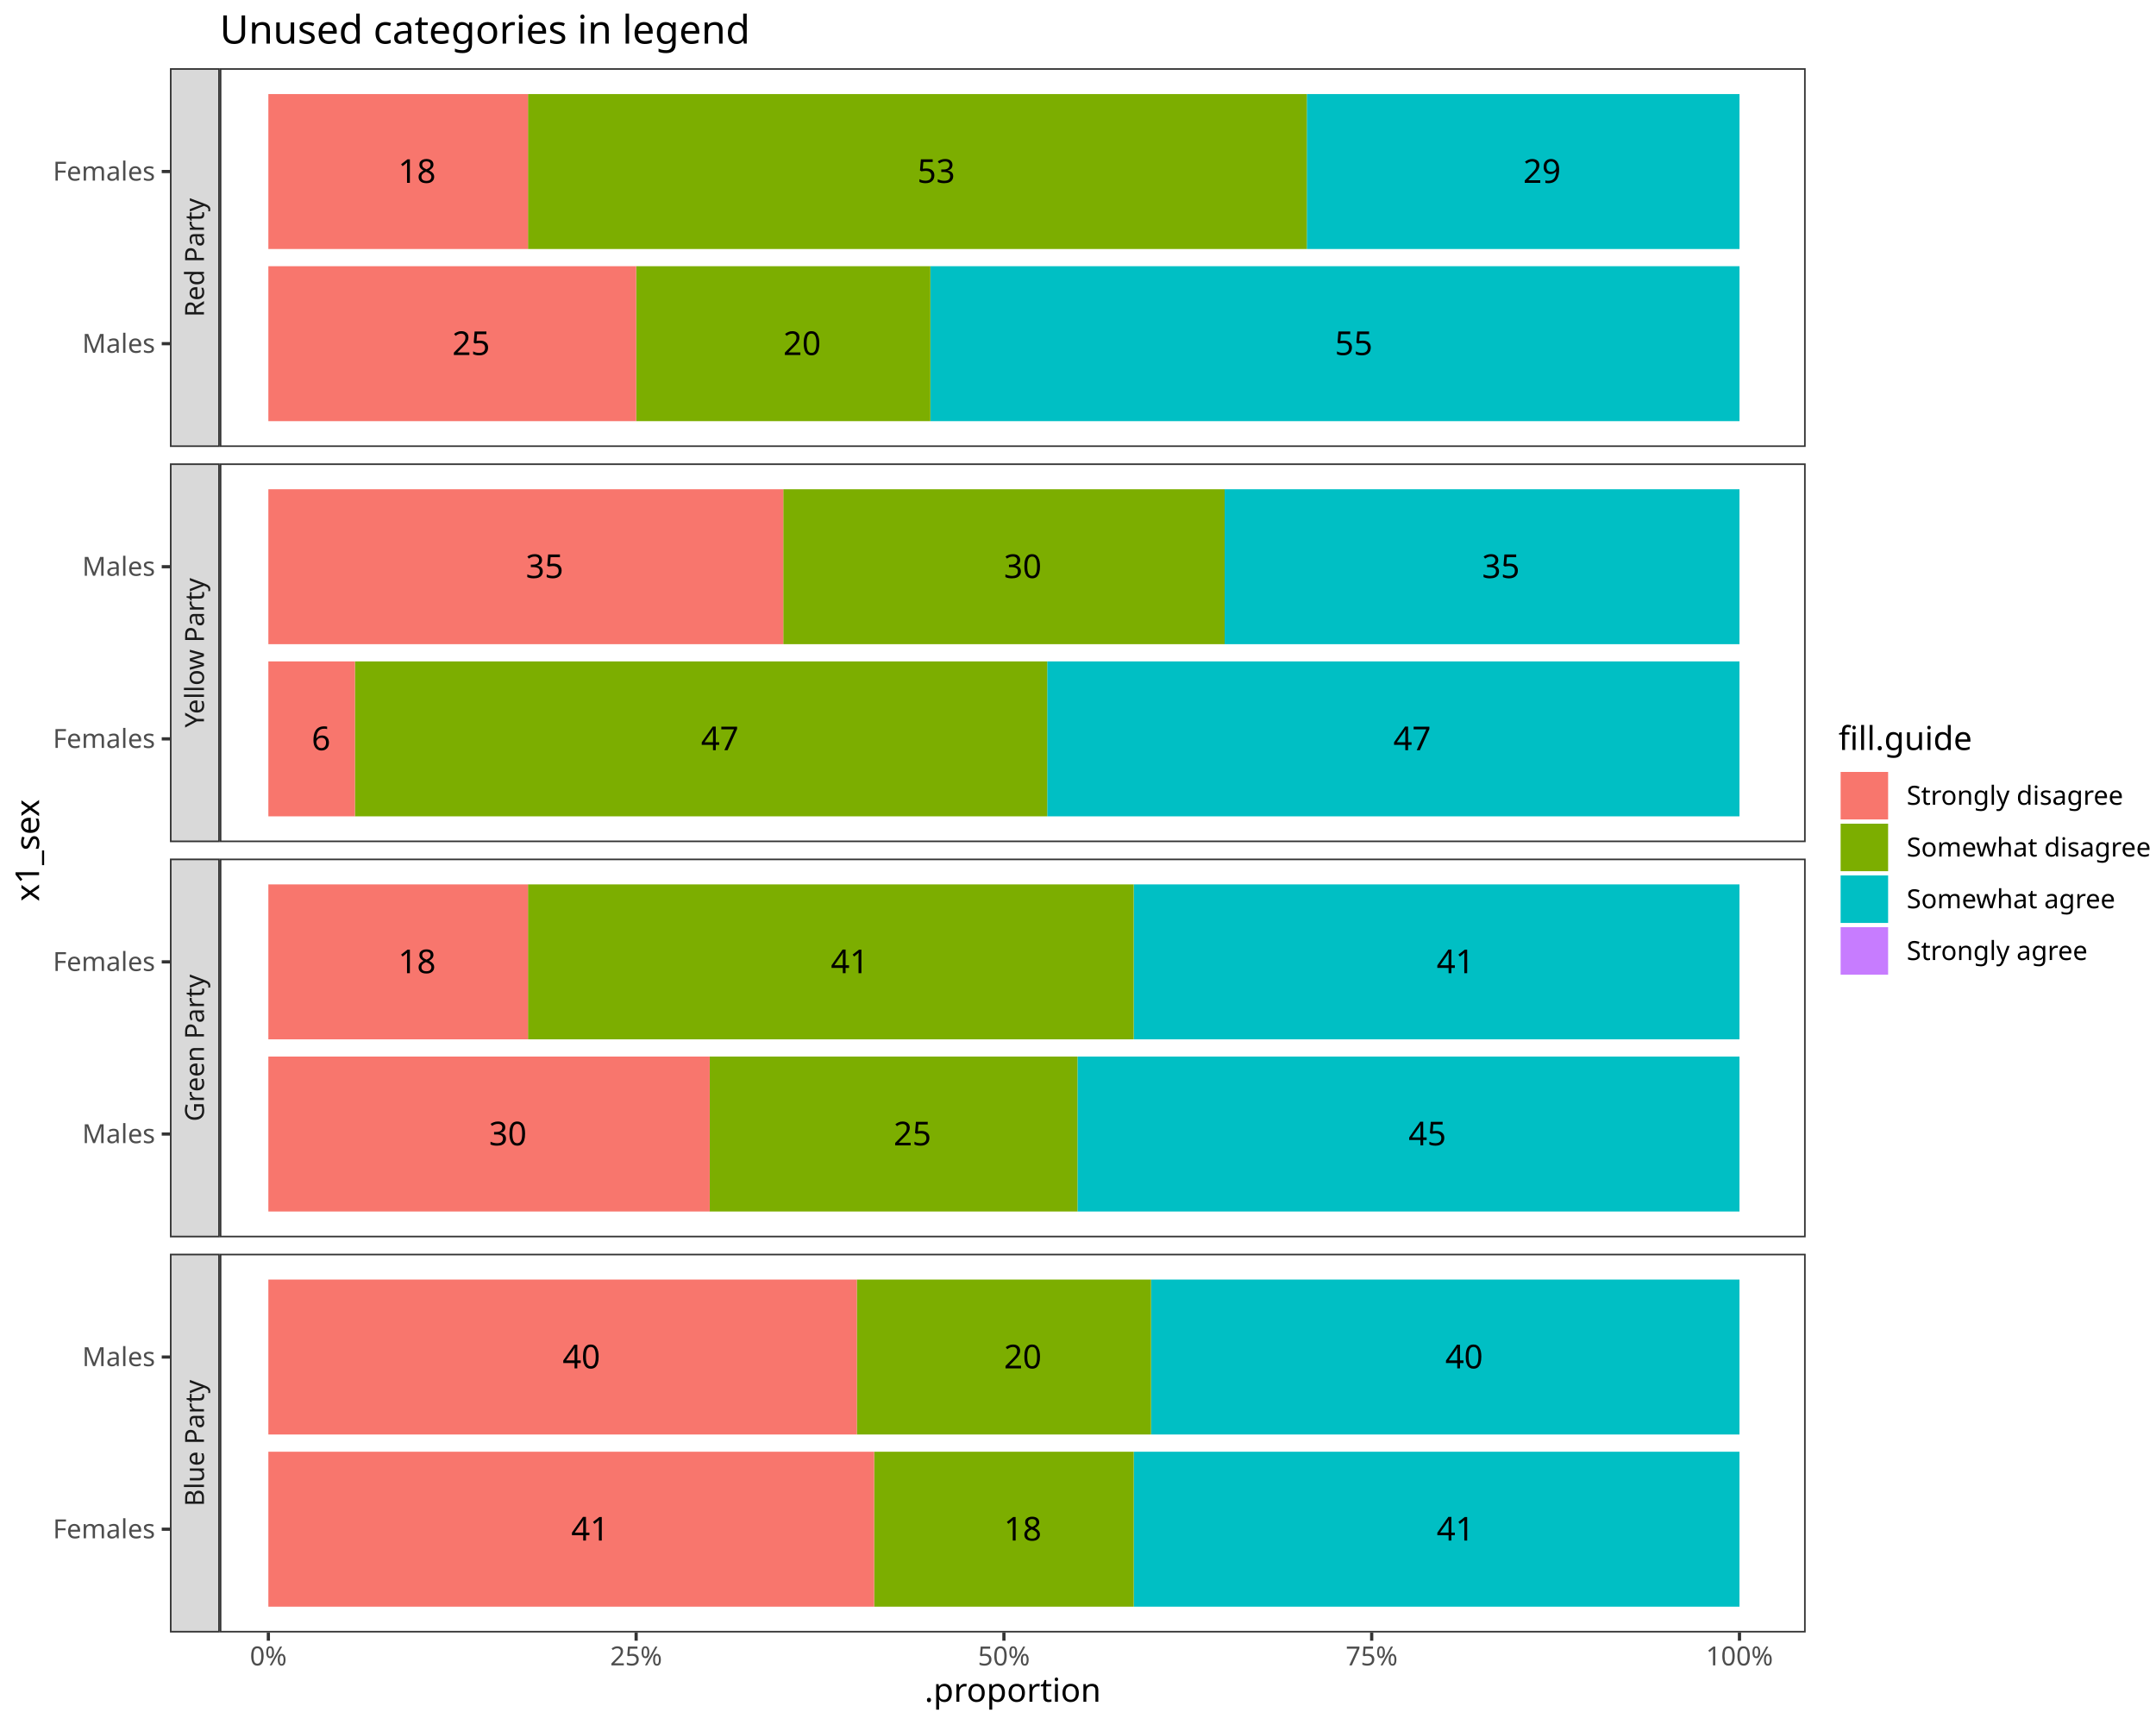
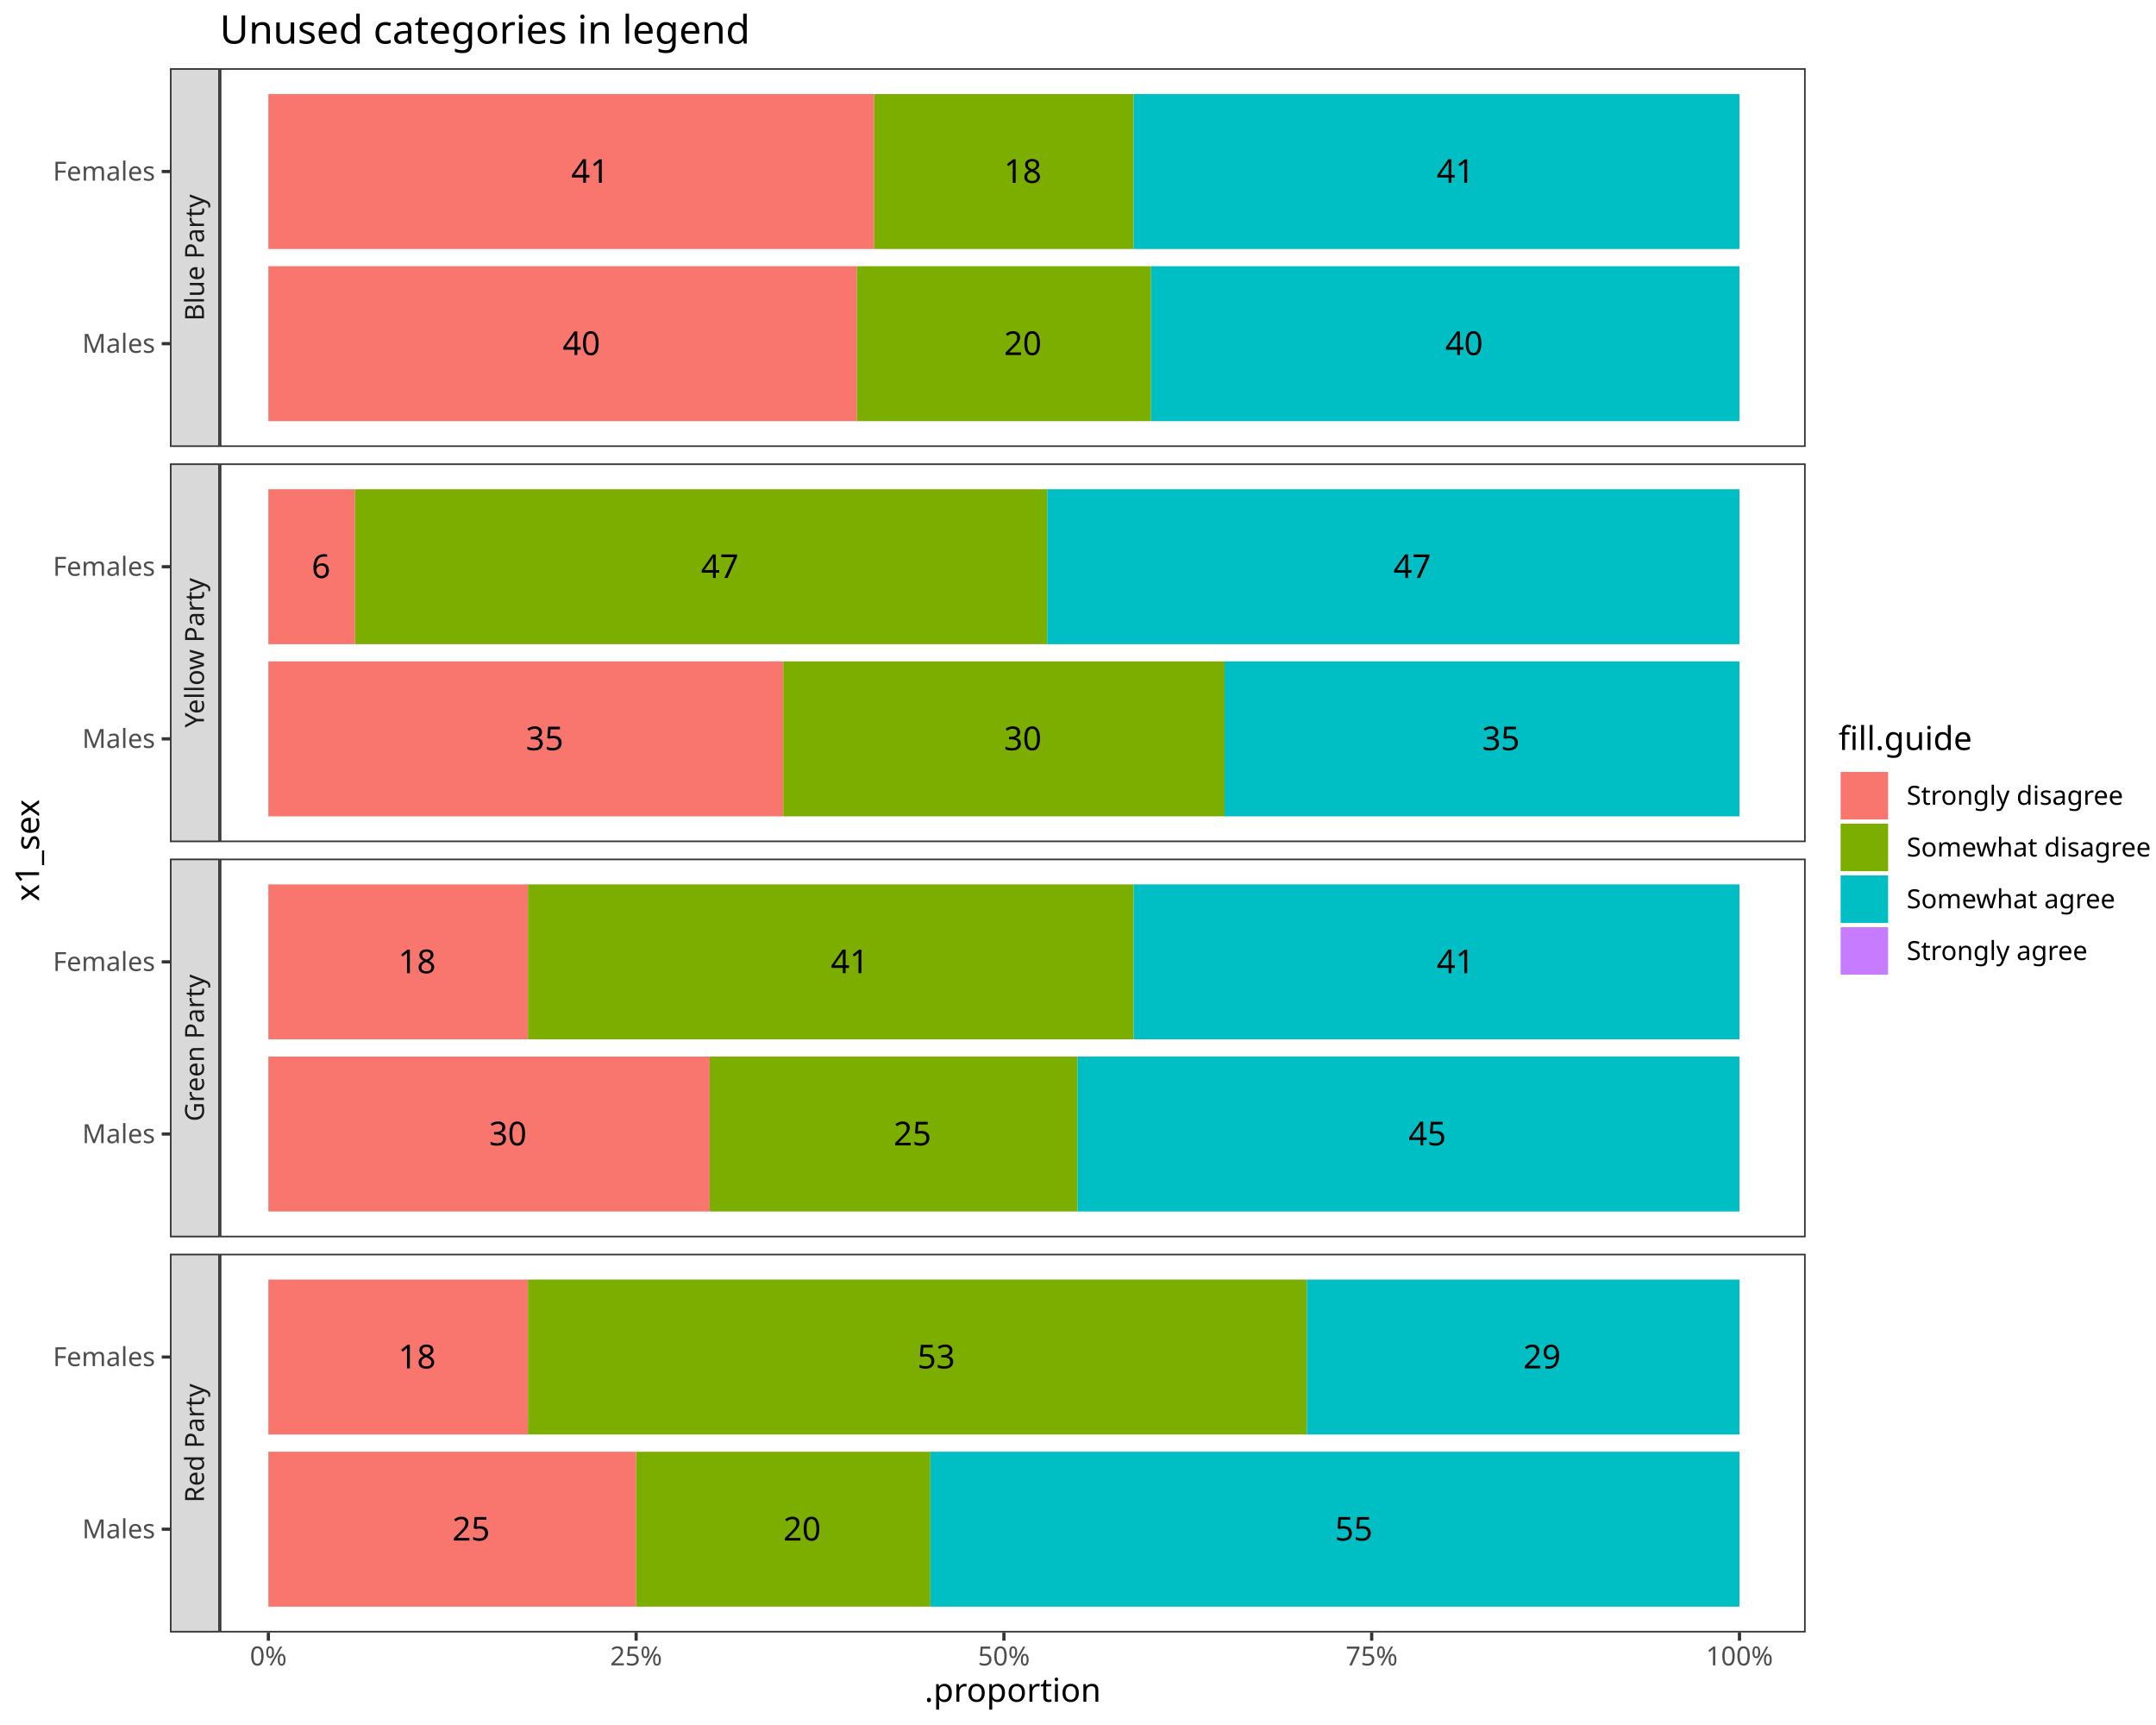
<svg xmlns="http://www.w3.org/2000/svg" class="svglite" data-engine-version="2.0" width="720.00pt" height="576.00pt" viewBox="0 0 720.00 576.00">
  <defs>
    <style type="text/css">
    .svglite line, .svglite polyline, .svglite polygon, .svglite path, .svglite rect, .svglite circle {
      fill: none;
      stroke: #000000;
      stroke-linecap: round;
      stroke-linejoin: round;
      stroke-miterlimit: 10.00;
    }
  </style>
  </defs>
  <rect width="100%" height="100%" style="stroke: none; fill: #FFFFFF;" />
  <defs>
    <clipPath id="cpMC4wMHw3MjAuMDB8MC4wMHw1NzYuMDA=">
      <rect x="0.00" y="0.00" width="720.00" height="576.00" />
    </clipPath>
  </defs>
  <g clip-path="url(#cpMC4wMHw3MjAuMDB8MC4wMHw1NzYuMDA=)">
    <rect x="0.00" y="0.00" width="720.00" height="576.00" style="stroke-width: 1.07; stroke: #FFFFFF; fill: #FFFFFF;" />
  </g>
  <defs>
    <clipPath id="cpNzMuNDB8NjAzLjAxfDIyLjc4fDE0OS4yNg==">
      <rect x="73.40" y="22.78" width="529.61" height="126.47" />
    </clipPath>
  </defs>
  <g clip-path="url(#cpNzMuNDB8NjAzLjAxfDIyLjc4fDE0OS4yNg==)">
    <rect x="73.40" y="22.78" width="529.61" height="126.47" style="stroke-width: 1.07; stroke: none; fill: #FFFFFF;" />
-     <rect x="310.70" y="88.89" width="270.21" height="51.74" style="stroke-width: 1.07; stroke: none; stroke-linecap: butt; stroke-linejoin: miter; fill: #00BFC4;" />
-     <rect x="436.41" y="31.41" width="144.50" height="51.74" style="stroke-width: 1.07; stroke: none; stroke-linecap: butt; stroke-linejoin: miter; fill: #00BFC4;" />
-     <rect x="212.44" y="88.89" width="98.26" height="51.74" style="stroke-width: 1.07; stroke: none; stroke-linecap: butt; stroke-linejoin: miter; fill: #7CAE00;" />
-     <rect x="176.31" y="31.41" width="260.09" height="51.74" style="stroke-width: 1.07; stroke: none; stroke-linecap: butt; stroke-linejoin: miter; fill: #7CAE00;" />
-     <rect x="89.62" y="88.89" width="122.82" height="51.74" style="stroke-width: 1.07; stroke: none; stroke-linecap: butt; stroke-linejoin: miter; fill: #F8766D;" />
-     <rect x="89.62" y="31.41" width="86.70" height="51.74" style="stroke-width: 1.07; stroke: none; stroke-linecap: butt; stroke-linejoin: miter; fill: #F8766D;" />
-     <text x="445.80" y="118.55" style="font-size: 11.00px; font-family: sans;" textLength="12.24px" lengthAdjust="spacingAndGlyphs">55</text>
-     <text x="508.66" y="61.06" style="font-size: 11.00px; font-family: sans;" textLength="12.24px" lengthAdjust="spacingAndGlyphs">29</text>
-     <text x="261.57" y="118.55" style="font-size: 11.00px; font-family: sans;" textLength="12.24px" lengthAdjust="spacingAndGlyphs">20</text>
-     <text x="306.36" y="61.06" style="font-size: 11.00px; font-family: sans;" textLength="12.24px" lengthAdjust="spacingAndGlyphs">53</text>
-     <text x="151.03" y="118.55" style="font-size: 11.00px; font-family: sans;" textLength="12.24px" lengthAdjust="spacingAndGlyphs">25</text>
-     <text x="132.97" y="61.06" style="font-size: 11.00px; font-family: sans;" textLength="12.24px" lengthAdjust="spacingAndGlyphs">18</text>
+     <rect x="89.62" y="88.89" width="196.51" height="51.74" style="stroke-width: 1.07; stroke: none; stroke-linecap: butt; stroke-linejoin: miter; fill: #F8766D;" />
+     <rect x="89.62" y="31.41" width="202.29" height="51.74" style="stroke-width: 1.07; stroke: none; stroke-linecap: butt; stroke-linejoin: miter; fill: #F8766D;" />
+     <rect x="286.13" y="88.89" width="98.26" height="51.74" style="stroke-width: 1.07; stroke: none; stroke-linecap: butt; stroke-linejoin: miter; fill: #7CAE00;" />
+     <rect x="291.91" y="31.41" width="86.70" height="51.74" style="stroke-width: 1.07; stroke: none; stroke-linecap: butt; stroke-linejoin: miter; fill: #7CAE00;" />
+     <rect x="384.39" y="88.89" width="196.51" height="51.74" style="stroke-width: 1.07; stroke: none; stroke-linecap: butt; stroke-linejoin: miter; fill: #00BFC4;" />
+     <rect x="378.61" y="31.41" width="202.29" height="51.74" style="stroke-width: 1.07; stroke: none; stroke-linecap: butt; stroke-linejoin: miter; fill: #00BFC4;" />
+     <text x="187.87" y="118.55" style="font-size: 11.00px; font-family: sans;" textLength="12.24px" lengthAdjust="spacingAndGlyphs">40</text>
+     <text x="190.76" y="61.06" style="font-size: 11.00px; font-family: sans;" textLength="12.24px" lengthAdjust="spacingAndGlyphs">41</text>
+     <text x="335.26" y="118.55" style="font-size: 11.00px; font-family: sans;" textLength="12.24px" lengthAdjust="spacingAndGlyphs">20</text>
+     <text x="335.26" y="61.06" style="font-size: 11.00px; font-family: sans;" textLength="12.24px" lengthAdjust="spacingAndGlyphs">18</text>
+     <text x="482.65" y="118.55" style="font-size: 11.00px; font-family: sans;" textLength="12.24px" lengthAdjust="spacingAndGlyphs">40</text>
+     <text x="479.76" y="61.06" style="font-size: 11.00px; font-family: sans;" textLength="12.24px" lengthAdjust="spacingAndGlyphs">41</text>
    <rect x="73.40" y="22.78" width="529.61" height="126.47" style="stroke-width: 1.07; stroke: #333333;" />
  </g>
  <g clip-path="url(#cpMC4wMHw3MjAuMDB8MC4wMHw1NzYuMDA=)">
</g>
  <defs>
    <clipPath id="cpNzMuNDB8NjAzLjAxfDE1NC43NHwyODEuMjE=">
      <rect x="73.40" y="154.74" width="529.61" height="126.47" />
    </clipPath>
  </defs>
  <g clip-path="url(#cpNzMuNDB8NjAzLjAxfDE1NC43NHwyODEuMjE=)">
    <rect x="73.40" y="154.74" width="529.61" height="126.47" style="stroke-width: 1.07; stroke: none; fill: #FFFFFF;" />
-     <rect x="349.71" y="220.85" width="231.19" height="51.74" style="stroke-width: 1.07; stroke: none; stroke-linecap: butt; stroke-linejoin: miter; fill: #00BFC4;" />
-     <rect x="408.95" y="163.36" width="171.95" height="51.74" style="stroke-width: 1.07; stroke: none; stroke-linecap: butt; stroke-linejoin: miter; fill: #00BFC4;" />
-     <rect x="261.57" y="163.36" width="147.39" height="51.74" style="stroke-width: 1.07; stroke: none; stroke-linecap: butt; stroke-linejoin: miter; fill: #7CAE00;" />
-     <rect x="118.52" y="220.85" width="231.19" height="51.74" style="stroke-width: 1.07; stroke: none; stroke-linecap: butt; stroke-linejoin: miter; fill: #7CAE00;" />
-     <rect x="89.62" y="163.36" width="171.95" height="51.74" style="stroke-width: 1.07; stroke: none; stroke-linecap: butt; stroke-linejoin: miter; fill: #F8766D;" />
-     <rect x="89.62" y="220.85" width="28.90" height="51.74" style="stroke-width: 1.07; stroke: none; stroke-linecap: butt; stroke-linejoin: miter; fill: #F8766D;" />
-     <text x="465.31" y="250.50" style="font-size: 11.00px; font-family: sans;" textLength="12.24px" lengthAdjust="spacingAndGlyphs">47</text>
-     <text x="494.93" y="193.01" style="font-size: 11.00px; font-family: sans;" textLength="12.24px" lengthAdjust="spacingAndGlyphs">35</text>
-     <text x="335.26" y="193.01" style="font-size: 11.00px; font-family: sans;" textLength="12.24px" lengthAdjust="spacingAndGlyphs">30</text>
-     <text x="234.11" y="250.50" style="font-size: 11.00px; font-family: sans;" textLength="12.24px" lengthAdjust="spacingAndGlyphs">47</text>
-     <text x="175.59" y="193.01" style="font-size: 11.00px; font-family: sans;" textLength="12.24px" lengthAdjust="spacingAndGlyphs">35</text>
-     <text x="104.07" y="250.50" style="font-size: 11.00px; font-family: sans;" textLength="6.12px" lengthAdjust="spacingAndGlyphs">6</text>
+     <rect x="89.62" y="220.85" width="171.95" height="51.74" style="stroke-width: 1.07; stroke: none; stroke-linecap: butt; stroke-linejoin: miter; fill: #F8766D;" />
+     <rect x="89.62" y="163.36" width="28.90" height="51.74" style="stroke-width: 1.07; stroke: none; stroke-linecap: butt; stroke-linejoin: miter; fill: #F8766D;" />
+     <rect x="261.57" y="220.85" width="147.39" height="51.74" style="stroke-width: 1.07; stroke: none; stroke-linecap: butt; stroke-linejoin: miter; fill: #7CAE00;" />
+     <rect x="118.52" y="163.36" width="231.19" height="51.74" style="stroke-width: 1.07; stroke: none; stroke-linecap: butt; stroke-linejoin: miter; fill: #7CAE00;" />
+     <rect x="408.95" y="220.85" width="171.95" height="51.74" style="stroke-width: 1.07; stroke: none; stroke-linecap: butt; stroke-linejoin: miter; fill: #00BFC4;" />
+     <rect x="349.71" y="163.36" width="231.19" height="51.74" style="stroke-width: 1.07; stroke: none; stroke-linecap: butt; stroke-linejoin: miter; fill: #00BFC4;" />
+     <text x="175.59" y="250.50" style="font-size: 11.00px; font-family: sans;" textLength="12.24px" lengthAdjust="spacingAndGlyphs">35</text>
+     <text x="104.07" y="193.01" style="font-size: 11.00px; font-family: sans;" textLength="6.12px" lengthAdjust="spacingAndGlyphs">6</text>
+     <text x="335.26" y="250.50" style="font-size: 11.00px; font-family: sans;" textLength="12.24px" lengthAdjust="spacingAndGlyphs">30</text>
+     <text x="234.11" y="193.01" style="font-size: 11.00px; font-family: sans;" textLength="12.24px" lengthAdjust="spacingAndGlyphs">47</text>
+     <text x="494.93" y="250.50" style="font-size: 11.00px; font-family: sans;" textLength="12.24px" lengthAdjust="spacingAndGlyphs">35</text>
+     <text x="465.31" y="193.01" style="font-size: 11.00px; font-family: sans;" textLength="12.24px" lengthAdjust="spacingAndGlyphs">47</text>
    <rect x="73.40" y="154.74" width="529.61" height="126.47" style="stroke-width: 1.07; stroke: #333333;" />
  </g>
  <g clip-path="url(#cpMC4wMHw3MjAuMDB8MC4wMHw1NzYuMDA=)">
</g>
  <defs>
    <clipPath id="cpNzMuNDB8NjAzLjAxfDI4Ni42OXw0MTMuMTY=">
      <rect x="73.40" y="286.69" width="529.61" height="126.47" />
    </clipPath>
  </defs>
  <g clip-path="url(#cpNzMuNDB8NjAzLjAxfDI4Ni42OXw0MTMuMTY=)">
    <rect x="73.40" y="286.69" width="529.61" height="126.47" style="stroke-width: 1.07; stroke: none; fill: #FFFFFF;" />
+     <rect x="89.62" y="352.80" width="147.39" height="51.74" style="stroke-width: 1.07; stroke: none; stroke-linecap: butt; stroke-linejoin: miter; fill: #F8766D;" />
+     <rect x="89.62" y="295.31" width="86.70" height="51.74" style="stroke-width: 1.07; stroke: none; stroke-linecap: butt; stroke-linejoin: miter; fill: #F8766D;" />
+     <rect x="237.00" y="352.80" width="122.82" height="51.74" style="stroke-width: 1.07; stroke: none; stroke-linecap: butt; stroke-linejoin: miter; fill: #7CAE00;" />
+     <rect x="176.31" y="295.31" width="202.29" height="51.74" style="stroke-width: 1.07; stroke: none; stroke-linecap: butt; stroke-linejoin: miter; fill: #7CAE00;" />
    <rect x="359.82" y="352.80" width="221.08" height="51.74" style="stroke-width: 1.07; stroke: none; stroke-linecap: butt; stroke-linejoin: miter; fill: #00BFC4;" />
    <rect x="378.61" y="295.31" width="202.29" height="51.74" style="stroke-width: 1.07; stroke: none; stroke-linecap: butt; stroke-linejoin: miter; fill: #00BFC4;" />
-     <rect x="237.00" y="352.80" width="122.82" height="51.74" style="stroke-width: 1.07; stroke: none; stroke-linecap: butt; stroke-linejoin: miter; fill: #7CAE00;" />
-     <rect x="176.31" y="295.31" width="202.29" height="51.74" style="stroke-width: 1.07; stroke: none; stroke-linecap: butt; stroke-linejoin: miter; fill: #7CAE00;" />
-     <rect x="89.62" y="352.80" width="147.39" height="51.74" style="stroke-width: 1.07; stroke: none; stroke-linecap: butt; stroke-linejoin: miter; fill: #F8766D;" />
-     <rect x="89.62" y="295.31" width="86.70" height="51.74" style="stroke-width: 1.07; stroke: none; stroke-linecap: butt; stroke-linejoin: miter; fill: #F8766D;" />
+     <text x="163.31" y="382.45" style="font-size: 11.00px; font-family: sans;" textLength="12.24px" lengthAdjust="spacingAndGlyphs">30</text>
+     <text x="132.97" y="324.97" style="font-size: 11.00px; font-family: sans;" textLength="12.24px" lengthAdjust="spacingAndGlyphs">18</text>
+     <text x="298.41" y="382.45" style="font-size: 11.00px; font-family: sans;" textLength="12.24px" lengthAdjust="spacingAndGlyphs">25</text>
+     <text x="277.46" y="324.97" style="font-size: 11.00px; font-family: sans;" textLength="12.24px" lengthAdjust="spacingAndGlyphs">41</text>
    <text x="470.36" y="382.45" style="font-size: 11.00px; font-family: sans;" textLength="12.24px" lengthAdjust="spacingAndGlyphs">45</text>
    <text x="479.76" y="324.97" style="font-size: 11.00px; font-family: sans;" textLength="12.24px" lengthAdjust="spacingAndGlyphs">41</text>
-     <text x="298.41" y="382.45" style="font-size: 11.00px; font-family: sans;" textLength="12.24px" lengthAdjust="spacingAndGlyphs">25</text>
-     <text x="277.46" y="324.97" style="font-size: 11.00px; font-family: sans;" textLength="12.24px" lengthAdjust="spacingAndGlyphs">41</text>
-     <text x="163.31" y="382.45" style="font-size: 11.00px; font-family: sans;" textLength="12.24px" lengthAdjust="spacingAndGlyphs">30</text>
-     <text x="132.97" y="324.97" style="font-size: 11.00px; font-family: sans;" textLength="12.24px" lengthAdjust="spacingAndGlyphs">18</text>
    <rect x="73.40" y="286.69" width="529.61" height="126.47" style="stroke-width: 1.07; stroke: #333333;" />
  </g>
  <g clip-path="url(#cpMC4wMHw3MjAuMDB8MC4wMHw1NzYuMDA=)">
</g>
  <defs>
    <clipPath id="cpNzMuNDB8NjAzLjAxfDQxOC42NHw1NDUuMTE=">
      <rect x="73.40" y="418.64" width="529.61" height="126.47" />
    </clipPath>
  </defs>
  <g clip-path="url(#cpNzMuNDB8NjAzLjAxfDQxOC42NHw1NDUuMTE=)">
    <rect x="73.40" y="418.64" width="529.61" height="126.47" style="stroke-width: 1.07; stroke: none; fill: #FFFFFF;" />
-     <rect x="378.61" y="484.75" width="202.29" height="51.74" style="stroke-width: 1.07; stroke: none; stroke-linecap: butt; stroke-linejoin: miter; fill: #00BFC4;" />
-     <rect x="384.39" y="427.26" width="196.51" height="51.74" style="stroke-width: 1.07; stroke: none; stroke-linecap: butt; stroke-linejoin: miter; fill: #00BFC4;" />
-     <rect x="286.13" y="427.26" width="98.26" height="51.74" style="stroke-width: 1.07; stroke: none; stroke-linecap: butt; stroke-linejoin: miter; fill: #7CAE00;" />
-     <rect x="291.91" y="484.75" width="86.70" height="51.74" style="stroke-width: 1.07; stroke: none; stroke-linecap: butt; stroke-linejoin: miter; fill: #7CAE00;" />
-     <rect x="89.62" y="427.26" width="196.51" height="51.74" style="stroke-width: 1.07; stroke: none; stroke-linecap: butt; stroke-linejoin: miter; fill: #F8766D;" />
-     <rect x="89.62" y="484.75" width="202.29" height="51.74" style="stroke-width: 1.07; stroke: none; stroke-linecap: butt; stroke-linejoin: miter; fill: #F8766D;" />
-     <text x="479.76" y="514.41" style="font-size: 11.00px; font-family: sans;" textLength="12.24px" lengthAdjust="spacingAndGlyphs">41</text>
-     <text x="482.65" y="456.92" style="font-size: 11.00px; font-family: sans;" textLength="12.24px" lengthAdjust="spacingAndGlyphs">40</text>
-     <text x="335.26" y="456.92" style="font-size: 11.00px; font-family: sans;" textLength="12.24px" lengthAdjust="spacingAndGlyphs">20</text>
-     <text x="335.26" y="514.41" style="font-size: 11.00px; font-family: sans;" textLength="12.24px" lengthAdjust="spacingAndGlyphs">18</text>
-     <text x="187.87" y="456.92" style="font-size: 11.00px; font-family: sans;" textLength="12.24px" lengthAdjust="spacingAndGlyphs">40</text>
-     <text x="190.76" y="514.41" style="font-size: 11.00px; font-family: sans;" textLength="12.24px" lengthAdjust="spacingAndGlyphs">41</text>
+     <rect x="89.62" y="484.75" width="122.82" height="51.74" style="stroke-width: 1.07; stroke: none; stroke-linecap: butt; stroke-linejoin: miter; fill: #F8766D;" />
+     <rect x="89.62" y="427.26" width="86.70" height="51.74" style="stroke-width: 1.07; stroke: none; stroke-linecap: butt; stroke-linejoin: miter; fill: #F8766D;" />
+     <rect x="212.44" y="484.75" width="98.26" height="51.74" style="stroke-width: 1.07; stroke: none; stroke-linecap: butt; stroke-linejoin: miter; fill: #7CAE00;" />
+     <rect x="176.31" y="427.26" width="260.09" height="51.74" style="stroke-width: 1.07; stroke: none; stroke-linecap: butt; stroke-linejoin: miter; fill: #7CAE00;" />
+     <rect x="310.70" y="484.75" width="270.21" height="51.74" style="stroke-width: 1.07; stroke: none; stroke-linecap: butt; stroke-linejoin: miter; fill: #00BFC4;" />
+     <rect x="436.41" y="427.26" width="144.50" height="51.74" style="stroke-width: 1.07; stroke: none; stroke-linecap: butt; stroke-linejoin: miter; fill: #00BFC4;" />
+     <text x="151.03" y="514.41" style="font-size: 11.00px; font-family: sans;" textLength="12.24px" lengthAdjust="spacingAndGlyphs">25</text>
+     <text x="132.97" y="456.92" style="font-size: 11.00px; font-family: sans;" textLength="12.24px" lengthAdjust="spacingAndGlyphs">18</text>
+     <text x="261.57" y="514.41" style="font-size: 11.00px; font-family: sans;" textLength="12.24px" lengthAdjust="spacingAndGlyphs">20</text>
+     <text x="306.36" y="456.92" style="font-size: 11.00px; font-family: sans;" textLength="12.24px" lengthAdjust="spacingAndGlyphs">53</text>
+     <text x="445.80" y="514.41" style="font-size: 11.00px; font-family: sans;" textLength="12.24px" lengthAdjust="spacingAndGlyphs">55</text>
+     <text x="508.66" y="456.92" style="font-size: 11.00px; font-family: sans;" textLength="12.24px" lengthAdjust="spacingAndGlyphs">29</text>
    <rect x="73.40" y="418.64" width="529.61" height="126.47" style="stroke-width: 1.07; stroke: #333333;" />
  </g>
  <g clip-path="url(#cpMC4wMHw3MjAuMDB8MC4wMHw1NzYuMDA=)">
</g>
  <defs>
    <clipPath id="cpNTYuNzV8NzMuNDB8MjIuNzh8MTQ5LjI2">
      <rect x="56.75" y="22.78" width="16.65" height="126.47" />
    </clipPath>
  </defs>
  <g clip-path="url(#cpNTYuNzV8NzMuNDB8MjIuNzh8MTQ5LjI2)">
    <rect x="56.75" y="22.78" width="16.65" height="126.47" style="stroke-width: 1.07; stroke: #333333; fill: #D9D9D9;" />
-     <text transform="translate(68.11,86.02) rotate(-90)" text-anchor="middle" style="font-size: 8.80px; fill: #1A1A1A; font-family: sans;" textLength="39.14px" lengthAdjust="spacingAndGlyphs">Red Party</text>
+     <text transform="translate(68.11,86.02) rotate(-90)" text-anchor="middle" style="font-size: 8.80px; fill: #1A1A1A; font-family: sans;" textLength="40.60px" lengthAdjust="spacingAndGlyphs">Blue Party</text>
  </g>
  <g clip-path="url(#cpMC4wMHw3MjAuMDB8MC4wMHw1NzYuMDA=)">
</g>
  <defs>
    <clipPath id="cpNTYuNzV8NzMuNDB8MTU0Ljc0fDI4MS4yMQ==">
      <rect x="56.75" y="154.74" width="16.65" height="126.47" />
    </clipPath>
  </defs>
  <g clip-path="url(#cpNTYuNzV8NzMuNDB8MTU0Ljc0fDI4MS4yMQ==)">
    <rect x="56.75" y="154.74" width="16.65" height="126.47" style="stroke-width: 1.07; stroke: #333333; fill: #D9D9D9;" />
    <text transform="translate(68.11,217.97) rotate(-90)" text-anchor="middle" style="font-size: 8.80px; fill: #1A1A1A; font-family: sans;" textLength="48.91px" lengthAdjust="spacingAndGlyphs">Yellow Party</text>
  </g>
  <g clip-path="url(#cpMC4wMHw3MjAuMDB8MC4wMHw1NzYuMDA=)">
</g>
  <defs>
    <clipPath id="cpNTYuNzV8NzMuNDB8Mjg2LjY5fDQxMy4xNg==">
      <rect x="56.75" y="286.69" width="16.65" height="126.47" />
    </clipPath>
  </defs>
  <g clip-path="url(#cpNTYuNzV8NzMuNDB8Mjg2LjY5fDQxMy4xNg==)">
    <rect x="56.75" y="286.69" width="16.65" height="126.47" style="stroke-width: 1.07; stroke: #333333; fill: #D9D9D9;" />
    <text transform="translate(68.11,349.92) rotate(-90)" text-anchor="middle" style="font-size: 8.80px; fill: #1A1A1A; font-family: sans;" textLength="47.45px" lengthAdjust="spacingAndGlyphs">Green Party</text>
  </g>
  <g clip-path="url(#cpMC4wMHw3MjAuMDB8MC4wMHw1NzYuMDA=)">
</g>
  <defs>
    <clipPath id="cpNTYuNzV8NzMuNDB8NDE4LjY0fDU0NS4xMQ==">
      <rect x="56.75" y="418.64" width="16.65" height="126.47" />
    </clipPath>
  </defs>
  <g clip-path="url(#cpNTYuNzV8NzMuNDB8NDE4LjY0fDU0NS4xMQ==)">
    <rect x="56.75" y="418.64" width="16.65" height="126.47" style="stroke-width: 1.07; stroke: #333333; fill: #D9D9D9;" />
-     <text transform="translate(68.11,481.88) rotate(-90)" text-anchor="middle" style="font-size: 8.80px; fill: #1A1A1A; font-family: sans;" textLength="40.60px" lengthAdjust="spacingAndGlyphs">Blue Party</text>
+     <text transform="translate(68.11,481.88) rotate(-90)" text-anchor="middle" style="font-size: 8.80px; fill: #1A1A1A; font-family: sans;" textLength="39.14px" lengthAdjust="spacingAndGlyphs">Red Party</text>
  </g>
  <g clip-path="url(#cpMC4wMHw3MjAuMDB8MC4wMHw1NzYuMDA=)">
    <polyline points="89.62,547.85 89.62,545.11 " style="stroke-width: 1.07; stroke: #333333; stroke-linecap: butt;" />
    <polyline points="212.44,547.85 212.44,545.11 " style="stroke-width: 1.07; stroke: #333333; stroke-linecap: butt;" />
    <polyline points="335.26,547.85 335.26,545.11 " style="stroke-width: 1.07; stroke: #333333; stroke-linecap: butt;" />
    <polyline points="458.08,547.85 458.08,545.11 " style="stroke-width: 1.07; stroke: #333333; stroke-linecap: butt;" />
    <polyline points="580.90,547.85 580.90,545.11 " style="stroke-width: 1.07; stroke: #333333; stroke-linecap: butt;" />
    <text x="89.62" y="556.10" text-anchor="middle" style="font-size: 8.80px; fill: #4D4D4D; font-family: sans;" textLength="12.72px" lengthAdjust="spacingAndGlyphs">0%</text>
    <text x="212.44" y="556.10" text-anchor="middle" style="font-size: 8.80px; fill: #4D4D4D; font-family: sans;" textLength="17.61px" lengthAdjust="spacingAndGlyphs">25%</text>
    <text x="335.26" y="556.10" text-anchor="middle" style="font-size: 8.80px; fill: #4D4D4D; font-family: sans;" textLength="17.61px" lengthAdjust="spacingAndGlyphs">50%</text>
    <text x="458.08" y="556.10" text-anchor="middle" style="font-size: 8.80px; fill: #4D4D4D; font-family: sans;" textLength="17.61px" lengthAdjust="spacingAndGlyphs">75%</text>
    <text x="580.90" y="556.10" text-anchor="middle" style="font-size: 8.80px; fill: #4D4D4D; font-family: sans;" textLength="22.51px" lengthAdjust="spacingAndGlyphs">100%</text>
    <text x="51.82" y="117.79" text-anchor="end" style="font-size: 8.80px; fill: #4D4D4D; font-family: sans;" textLength="23.48px" lengthAdjust="spacingAndGlyphs">Males</text>
    <text x="51.82" y="60.30" text-anchor="end" style="font-size: 8.80px; fill: #4D4D4D; font-family: sans;" textLength="33.75px" lengthAdjust="spacingAndGlyphs">Females</text>
    <polyline points="54.01,114.76 56.75,114.76 " style="stroke-width: 1.07; stroke: #333333; stroke-linecap: butt;" />
    <polyline points="54.01,57.28 56.75,57.28 " style="stroke-width: 1.07; stroke: #333333; stroke-linecap: butt;" />
-     <text x="51.82" y="249.74" text-anchor="end" style="font-size: 8.80px; fill: #4D4D4D; font-family: sans;" textLength="33.75px" lengthAdjust="spacingAndGlyphs">Females</text>
-     <text x="51.82" y="192.26" text-anchor="end" style="font-size: 8.80px; fill: #4D4D4D; font-family: sans;" textLength="23.48px" lengthAdjust="spacingAndGlyphs">Males</text>
+     <text x="51.82" y="249.74" text-anchor="end" style="font-size: 8.80px; fill: #4D4D4D; font-family: sans;" textLength="23.48px" lengthAdjust="spacingAndGlyphs">Males</text>
+     <text x="51.82" y="192.26" text-anchor="end" style="font-size: 8.80px; fill: #4D4D4D; font-family: sans;" textLength="33.75px" lengthAdjust="spacingAndGlyphs">Females</text>
    <polyline points="54.01,246.72 56.75,246.72 " style="stroke-width: 1.07; stroke: #333333; stroke-linecap: butt;" />
    <polyline points="54.01,189.23 56.75,189.23 " style="stroke-width: 1.07; stroke: #333333; stroke-linecap: butt;" />
    <text x="51.82" y="381.70" text-anchor="end" style="font-size: 8.80px; fill: #4D4D4D; font-family: sans;" textLength="23.48px" lengthAdjust="spacingAndGlyphs">Males</text>
    <text x="51.82" y="324.21" text-anchor="end" style="font-size: 8.80px; fill: #4D4D4D; font-family: sans;" textLength="33.75px" lengthAdjust="spacingAndGlyphs">Females</text>
    <polyline points="54.01,378.67 56.75,378.67 " style="stroke-width: 1.07; stroke: #333333; stroke-linecap: butt;" />
    <polyline points="54.01,321.18 56.75,321.18 " style="stroke-width: 1.07; stroke: #333333; stroke-linecap: butt;" />
-     <text x="51.82" y="513.65" text-anchor="end" style="font-size: 8.80px; fill: #4D4D4D; font-family: sans;" textLength="33.75px" lengthAdjust="spacingAndGlyphs">Females</text>
-     <text x="51.82" y="456.16" text-anchor="end" style="font-size: 8.80px; fill: #4D4D4D; font-family: sans;" textLength="23.48px" lengthAdjust="spacingAndGlyphs">Males</text>
+     <text x="51.82" y="513.65" text-anchor="end" style="font-size: 8.80px; fill: #4D4D4D; font-family: sans;" textLength="23.48px" lengthAdjust="spacingAndGlyphs">Males</text>
+     <text x="51.82" y="456.16" text-anchor="end" style="font-size: 8.80px; fill: #4D4D4D; font-family: sans;" textLength="33.75px" lengthAdjust="spacingAndGlyphs">Females</text>
    <polyline points="54.01,510.62 56.75,510.62 " style="stroke-width: 1.07; stroke: #333333; stroke-linecap: butt;" />
    <polyline points="54.01,453.13 56.75,453.13 " style="stroke-width: 1.07; stroke: #333333; stroke-linecap: butt;" />
    <text x="338.21" y="568.24" text-anchor="middle" style="font-size: 11.00px; font-family: sans;" textLength="52.59px" lengthAdjust="spacingAndGlyphs">.proportion</text>
    <text transform="translate(13.05,283.95) rotate(-90)" text-anchor="middle" style="font-size: 11.00px; font-family: sans;" textLength="34.87px" lengthAdjust="spacingAndGlyphs">x1_sex</text>
    <rect x="613.97" y="241.72" width="100.55" height="84.45" style="stroke-width: 1.07; stroke: none; fill: #FFFFFF;" />
    <text x="613.97" y="250.43" style="font-size: 11.00px; font-family: sans;" textLength="40.35px" lengthAdjust="spacingAndGlyphs">fill.guide</text>
    <rect x="613.97" y="257.05" width="17.28" height="17.28" style="stroke-width: 1.07; stroke: none; fill: #FFFFFF;" />
    <rect x="614.68" y="257.76" width="15.86" height="15.86" style="stroke-width: 1.07; stroke: none; stroke-linecap: butt; stroke-linejoin: miter; fill: #F8766D;" />
    <rect x="613.97" y="274.33" width="17.28" height="17.28" style="stroke-width: 1.07; stroke: none; fill: #FFFFFF;" />
    <rect x="614.68" y="275.04" width="15.86" height="15.86" style="stroke-width: 1.07; stroke: none; stroke-linecap: butt; stroke-linejoin: miter; fill: #7CAE00;" />
    <rect x="613.97" y="291.61" width="17.28" height="17.28" style="stroke-width: 1.07; stroke: none; fill: #FFFFFF;" />
    <rect x="614.68" y="292.32" width="15.86" height="15.86" style="stroke-width: 1.07; stroke: none; stroke-linecap: butt; stroke-linejoin: miter; fill: #00BFC4;" />
    <rect x="613.97" y="308.89" width="17.28" height="17.28" style="stroke-width: 1.07; stroke: none; fill: #FFFFFF;" />
    <rect x="614.68" y="309.60" width="15.86" height="15.86" style="stroke-width: 1.07; stroke: none; stroke-linecap: butt; stroke-linejoin: miter; fill: #C77CFF;" />
    <text x="636.73" y="268.72" style="font-size: 8.80px; font-family: sans;" textLength="68.49px" lengthAdjust="spacingAndGlyphs">Strongly disagree</text>
    <text x="636.73" y="286.00" style="font-size: 8.80px; font-family: sans;" textLength="77.79px" lengthAdjust="spacingAndGlyphs">Somewhat disagree</text>
    <text x="636.73" y="303.28" style="font-size: 8.80px; font-family: sans;" textLength="66.54px" lengthAdjust="spacingAndGlyphs">Somewhat agree</text>
    <text x="636.73" y="320.56" style="font-size: 8.80px; font-family: sans;" textLength="57.24px" lengthAdjust="spacingAndGlyphs">Strongly agree</text>
    <text x="73.40" y="14.56" style="font-size: 13.20px; font-family: sans;" textLength="167.33px" lengthAdjust="spacingAndGlyphs">Unused categories in legend</text>
  </g>
</svg>
